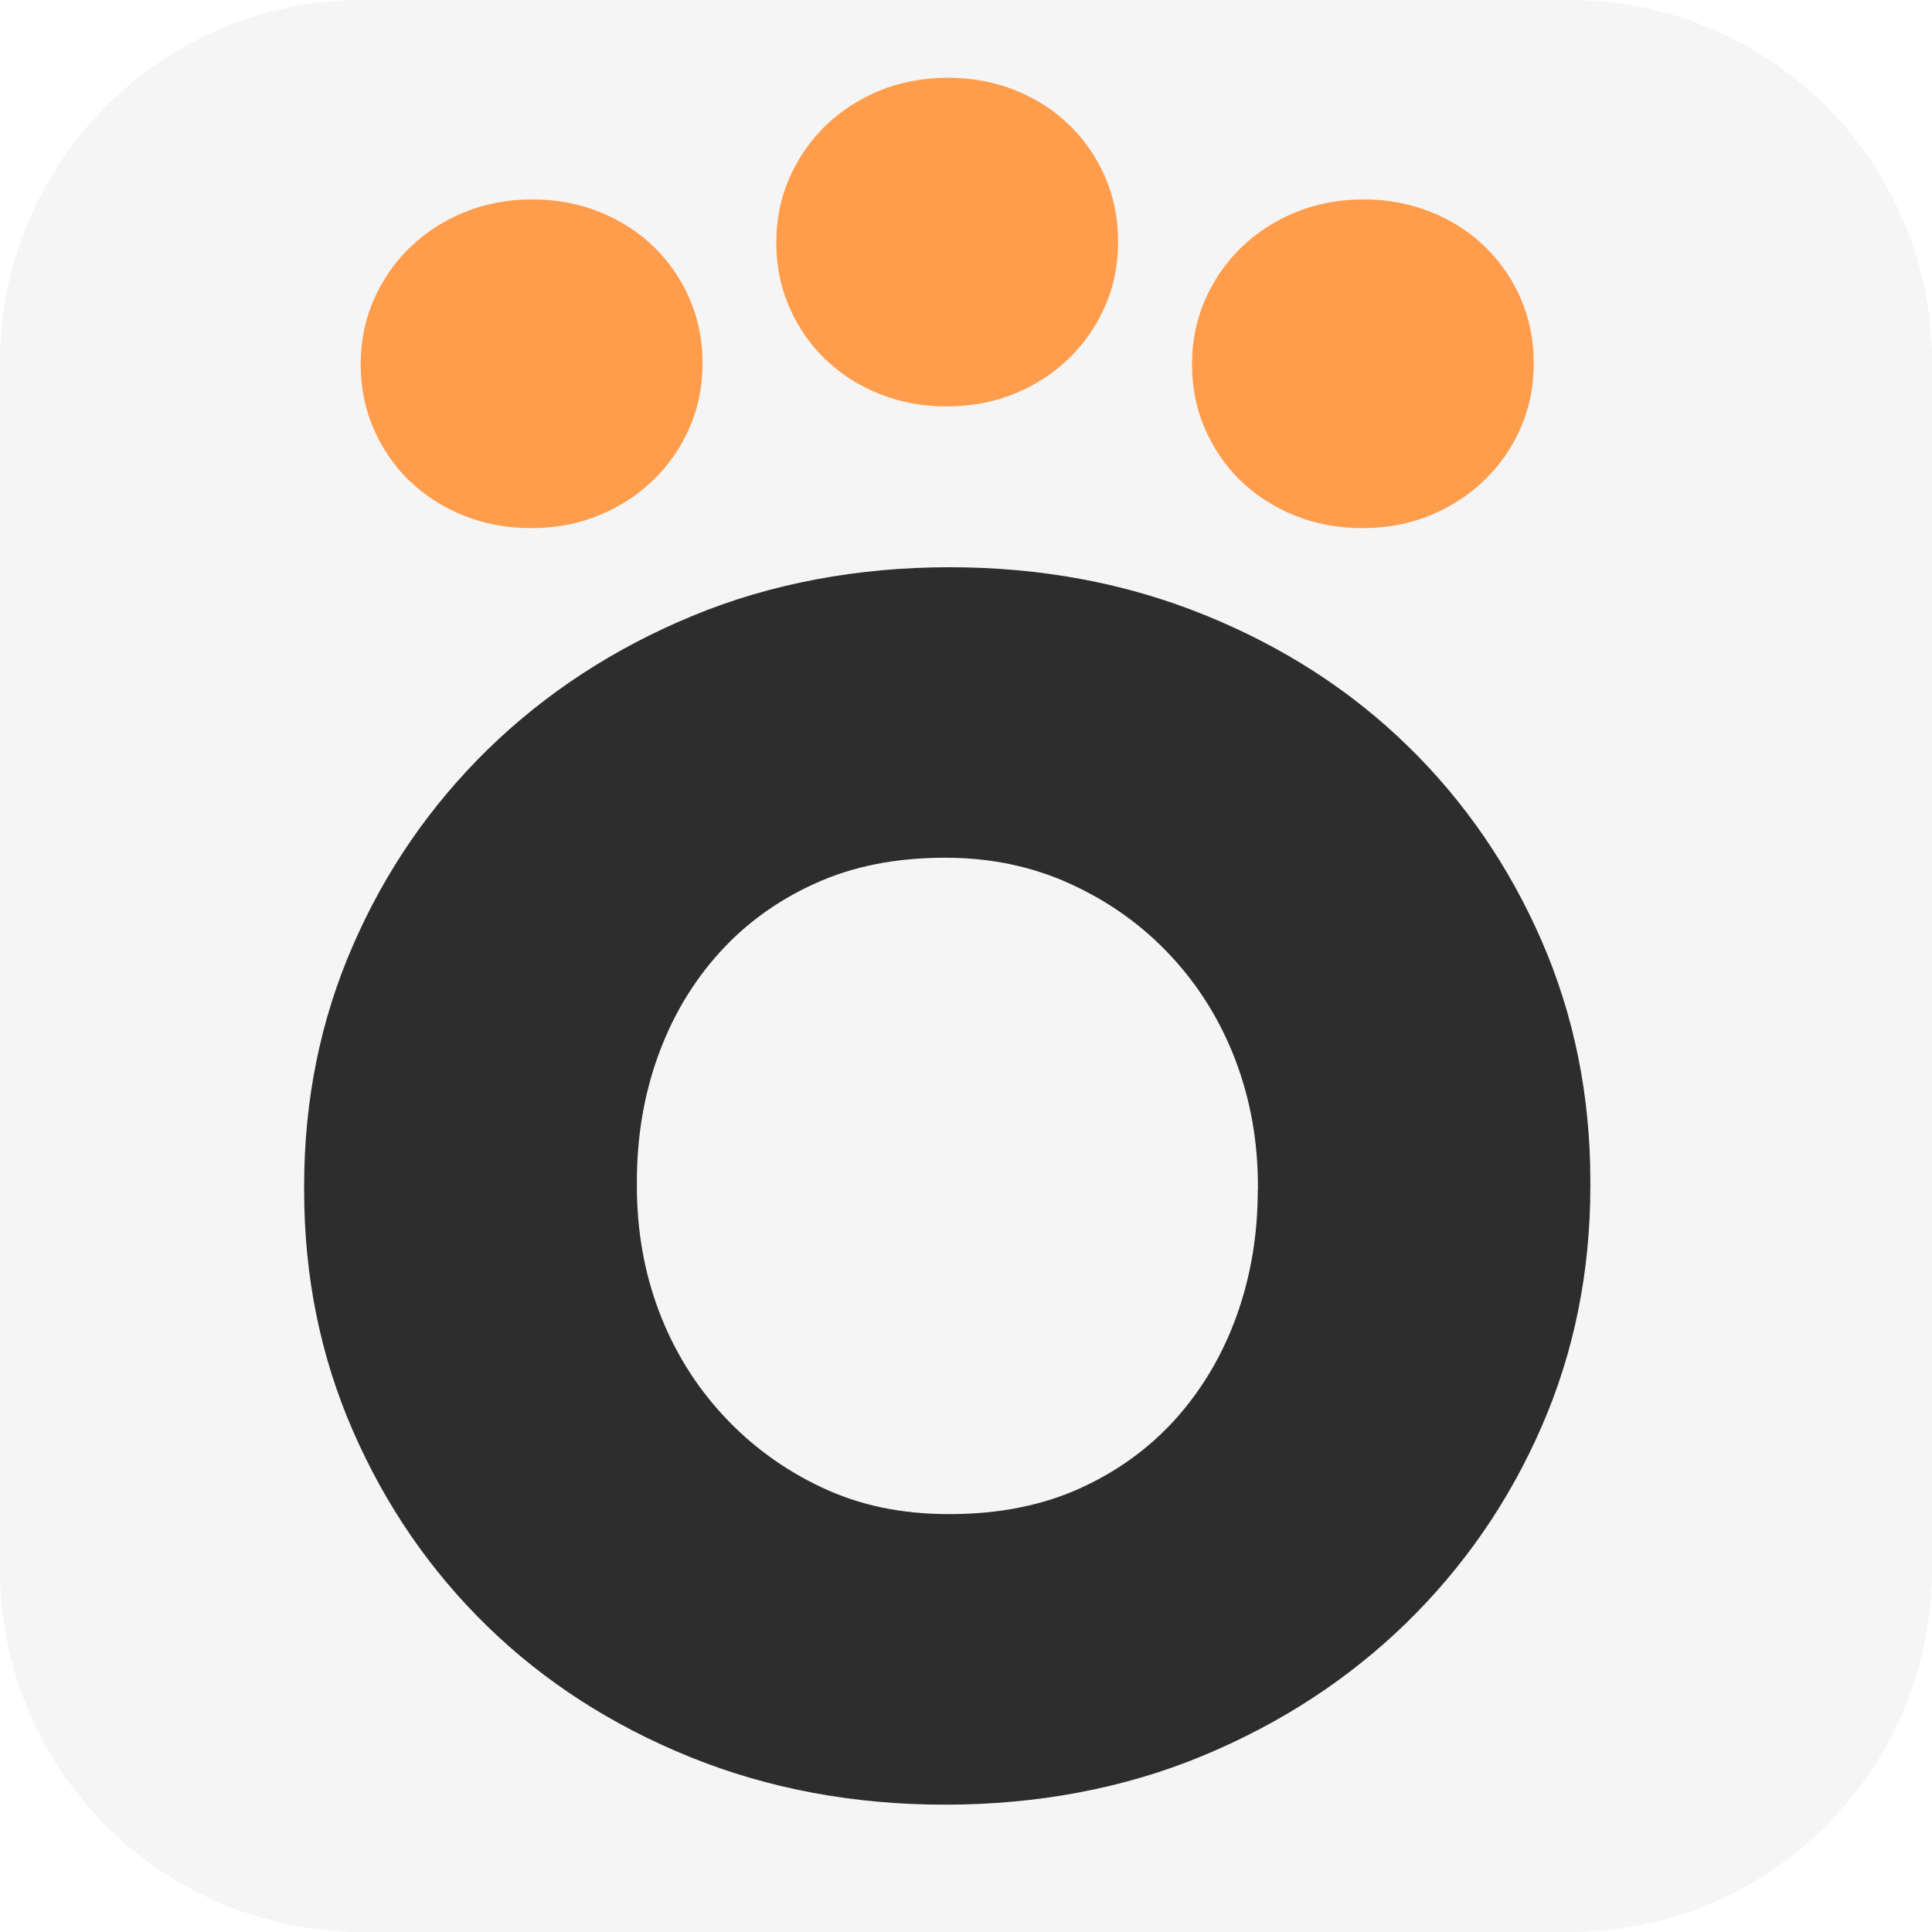
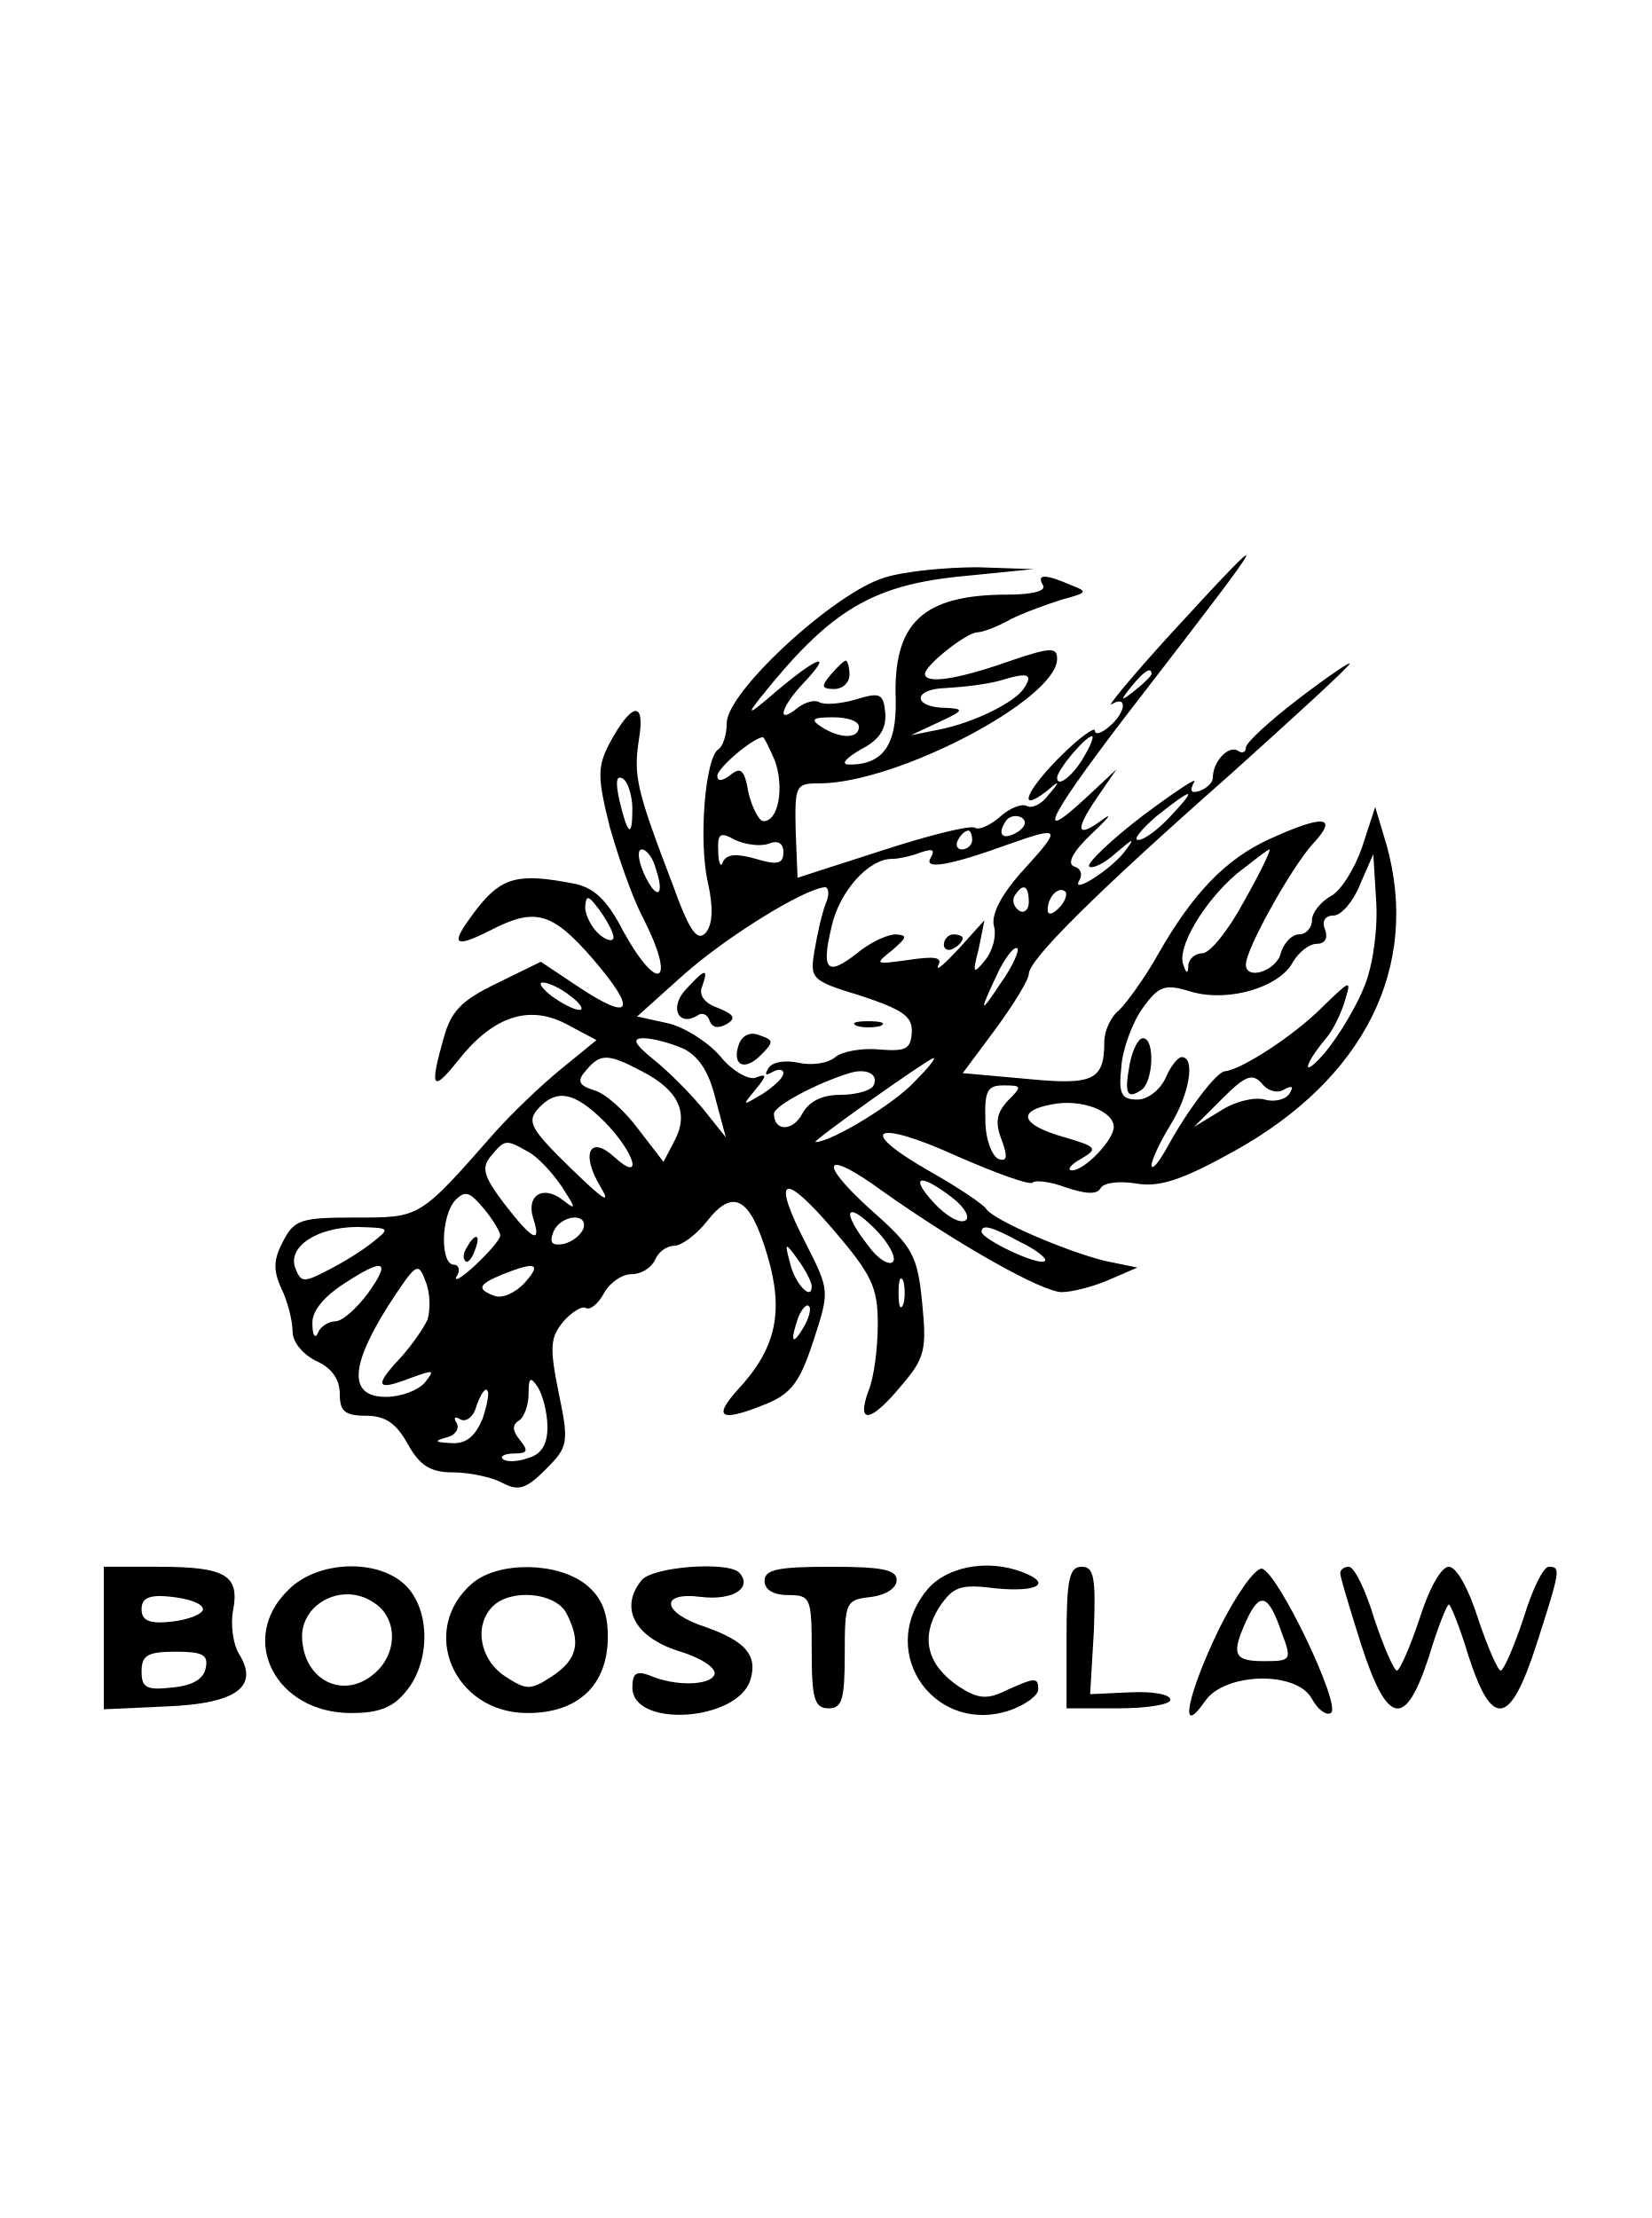
- <svg xmlns="http://www.w3.org/2000/svg" viewBox="0 0 256 256">
-   <defs>
-     <clipPath id="rounded">
-       <rect width="256" height="256" rx="48" ry="48" fill="none" />
-     </clipPath>
-     <style>
-       .cls-1 { fill: #ff9d4d; }
-     </style>
-   </defs>
-   <rect width="256" height="256" rx="48" ry="48" fill="#f5f5f5" />
-   <g clip-path="url(#rounded)">
-     <g transform="translate(40.3, 10.3) scale(0.972)">
-       <path fill="#2d2d2d" d="M150.41,91.07c-7.76-7.58-16.99-13.51-27.67-17.84-10.69-4.33-22.28-6.5-34.76-6.5s-24.39,2.21-35.07,6.64c-10.69,4.43-19.95,10.48-27.81,18.13-7.86,7.68-14.01,16.58-18.44,26.77-4.44,10.16-6.66,21.11-6.66,32.8v.59c0,11.71,2.21,22.63,6.66,32.82,4.43,10.16,10.53,19.04,18.29,26.6,7.75,7.55,16.98,13.51,27.65,17.84,10.69,4.33,22.28,6.5,34.78,6.5s24.38-2.21,35.06-6.64c10.69-4.43,19.95-10.48,27.81-18.13,7.86-7.68,14.01-16.58,18.45-26.77,4.43-10.16,6.64-21.11,6.64-32.8v-.62c0-11.69-2.21-22.61-6.64-32.8-4.44-10.19-10.54-19.04-18.29-26.6ZM130,151.67c0,6.05-.96,11.76-2.88,17.1s-4.69,10.01-8.3,14.05c-3.63,4.03-8.02,7.21-13.15,9.52-5.14,2.31-11.05,3.47-17.69,3.47s-12.25-1.21-17.38-3.62c-5.14-2.41-9.63-5.68-13.46-9.82-3.83-4.13-6.75-8.88-8.77-14.22s-3.01-11.02-3.01-17.07v-.62c0-6.03.95-11.74,2.87-17.07s4.69-10.01,8.32-14.05c3.63-4.03,8.01-7.21,13.15-9.52,5.14-2.34,11.03-3.49,17.69-3.49,6.24,0,11.98,1.21,17.22,3.64,5.24,2.41,9.78,5.68,13.61,9.82,3.83,4.13,6.75,8.88,8.77,14.22,2.02,5.34,3.03,11.02,3.03,17.07v.59Z" />
-       <path class="cls-1" d="M71.01,38.34c2.06,2.01,4.51,3.59,7.35,4.74,2.84,1.15,5.92,1.73,9.24,1.73s6.48-.59,9.31-1.76c2.84-1.18,5.3-2.78,7.39-4.82,2.09-2.04,3.72-4.41,4.9-7.11,1.18-2.7,1.76-5.61,1.76-8.71v-.16c0-3.1-.59-6.01-1.76-8.71-1.18-2.71-2.8-5.06-4.86-7.07-2.06-2.01-4.51-3.59-7.35-4.74-2.84-1.15-5.92-1.73-9.24-1.73s-6.48.59-9.32,1.76c-2.84,1.18-5.3,2.78-7.39,4.82-2.09,2.04-3.72,4.4-4.9,7.11-1.18,2.7-1.77,5.61-1.77,8.71v.16c0,3.11.59,6.01,1.77,8.72,1.18,2.7,2.8,5.06,4.86,7.06Z" />
-       <path class="cls-1" d="M14.35,54.93c2.06,2.01,4.51,3.59,7.35,4.74,2.84,1.15,5.92,1.73,9.24,1.73s6.48-.59,9.31-1.77c2.84-1.18,5.3-2.78,7.39-4.82,2.09-2.04,3.72-4.4,4.9-7.11,1.18-2.7,1.77-5.61,1.77-8.71v-.16c0-3.1-.59-6-1.77-8.71-1.18-2.71-2.8-5.06-4.86-7.06-2.06-2.01-4.51-3.59-7.35-4.74-2.84-1.15-5.92-1.73-9.24-1.73s-6.48.59-9.32,1.77c-2.84,1.18-5.3,2.78-7.39,4.82-2.09,2.04-3.72,4.41-4.9,7.11-1.18,2.7-1.77,5.61-1.77,8.71v.16c0,3.11.59,6.01,1.77,8.72,1.18,2.7,2.8,5.06,4.86,7.07Z" />
-       <path class="cls-1" d="M127.67,54.93c2.06,2.01,4.51,3.59,7.35,4.74,2.84,1.15,5.92,1.73,9.24,1.73s6.48-.59,9.31-1.77c2.84-1.18,5.3-2.78,7.39-4.82,2.09-2.04,3.72-4.4,4.9-7.11,1.18-2.7,1.76-5.61,1.76-8.71v-.16c0-3.1-.59-6-1.76-8.71-1.18-2.71-2.8-5.06-4.86-7.06-2.06-2.01-4.51-3.59-7.35-4.74-2.84-1.15-5.92-1.73-9.23-1.73s-6.48.59-9.32,1.77c-2.84,1.18-5.3,2.78-7.39,4.82-2.09,2.04-3.72,4.41-4.9,7.11-1.18,2.7-1.77,5.61-1.77,8.71v.16c0,3.11.59,6.01,1.77,8.72,1.18,2.7,2.8,5.06,4.86,7.07Z" />
-     </g>
+ <svg xmlns="http://www.w3.org/2000/svg" version="1.0" width="175pt" height="235pt" viewBox="0 0 175 235" preserveAspectRatio="xMidYMid meet">
+   <g transform="translate(0,235) scale(0.1,-0.1)" fill="#000000" stroke="none">
+     <path d="M1240 1678 c-41 -45 -69 -79 -62 -74 17 10 15 -9 -3 -24 -8 -7 -15 -9 -15 -4 0 4 -16 -7 -35 -26 -36 -35 -49 -63 -17 -39 15 13 16 12 3 -3 -7 -10 -18 -15 -23 -12 -5 3 -18 -2 -28 -11 -10 -9 -23 -15 -27 -12 -5 3 -49 -8 -98 -24 -50 -16 -90 -29 -90 -29 0 0 -1 23 -2 50 -1 48 0 50 25 50 82 0 252 89 252 132 0 13 -8 12 -52 -3 -54 -19 -88 -24 -88 -13 0 9 43 43 55 44 6 0 22 6 36 14 14 7 39 16 55 21 26 7 27 8 9 15 -28 12 -37 12 -30 0 4 -6 -11 -10 -37 -10 -91 0 -122 -30 -119 -112 1 -48 -14 -69 -51 -68 -7 1 -1 7 14 16 20 10 27 22 26 38 -2 21 -5 23 -31 15 -17 -5 -34 -6 -39 -3 -5 3 -15 0 -23 -6 -23 -19 -18 1 7 27 31 33 15 28 -29 -9 -29 -25 -33 -27 -18 -8 75 94 119 121 220 130 l70 7 -59 2 c-32 0 -77 -4 -99 -11 -53 -16 -167 -121 -167 -154 0 -12 -4 -25 -9 -28 -14 -9 -21 -98 -11 -141 6 -27 5 -44 -2 -53 -9 -10 -17 0 -35 50 -39 102 -42 116 -36 155 7 42 -8 39 -32 -6 -12 -24 -12 -35 1 -87 9 -32 24 -75 35 -96 36 -70 17 -83 -21 -14 -17 33 -31 46 -53 50 -57 11 -75 7 -101 -26 -30 -39 -27 -44 13 -24 48 25 66 20 110 -31 47 -55 40 -66 -17 -28 l-39 26 -47 -23 c-37 -18 -48 -29 -56 -58 -15 -53 -12 -58 15 -24 37 47 75 60 115 39 l32 -17 -38 -31 c-22 -18 -52 -47 -69 -66 -81 -92 -79 -91 -148 -91 -58 0 -65 -2 -77 -25 -10 -19 -11 -30 -2 -50 7 -14 12 -35 12 -46 0 -11 11 -24 25 -31 16 -7 25 -19 25 -35 0 -18 5 -23 28 -23 20 0 32 -8 44 -30 13 -23 24 -30 48 -30 17 0 41 -5 52 -11 17 -9 25 -7 46 14 24 24 25 28 14 81 -10 49 -9 59 5 76 9 10 20 17 24 14 5 -2 13 5 19 16 6 11 19 20 29 20 11 0 21 7 25 15 3 8 12 15 20 15 8 0 24 12 35 26 28 36 46 25 64 -36 18 -60 9 -99 -31 -142 -28 -31 -18 -35 31 -15 26 11 35 24 49 67 17 52 17 53 -8 102 -37 72 -25 78 29 15 41 -48 47 -61 47 -100 0 -25 -4 -57 -10 -71 -13 -36 3 -33 35 6 25 29 27 38 22 88 -5 50 -10 59 -53 97 -59 53 -52 67 11 21 79 -56 169 -107 190 -107 11 0 34 6 50 13 l30 13 -34 7 c-41 10 -118 43 -126 55 -3 5 -30 23 -60 40 -79 45 -59 56 29 16 41 -18 77 -31 80 -28 3 3 19 1 35 -5 21 -7 33 -8 37 -1 3 6 20 8 38 5 24 -4 47 3 103 34 139 77 198 196 162 325 l-12 40 -14 -43 c-8 -23 -23 -47 -34 -52 -10 -6 -19 -17 -19 -25 0 -8 -6 -15 -14 -15 -7 0 -16 -9 -19 -20 -5 -19 -37 -29 -37 -12 0 17 49 104 71 128 28 30 11 31 -46 5 -46 -21 -81 -57 -118 -122 -14 -25 -33 -51 -41 -59 -9 -7 -16 -22 -16 -34 0 -41 -12 -46 -83 -39 l-67 6 35 47 c19 26 35 52 35 58 0 15 69 84 213 211 70 63 127 115 127 118 0 2 -25 -15 -55 -38 -30 -23 -55 -46 -55 -51 0 -5 -4 -7 -9 -3 -10 5 -26 -12 -26 -29 0 -5 -6 -11 -14 -14 -9 -3 -11 0 -6 9 5 7 -19 -9 -54 -35 -34 -26 -60 -51 -57 -54 3 -3 16 3 28 14 20 17 21 17 9 1 -16 -20 -58 -46 -47 -29 3 6 1 12 -6 14 -8 3 -1 16 18 34 17 16 23 23 14 17 -29 -22 -32 -14 -9 20 l22 32 -31 -29 c-60 -56 -41 -20 59 109 139 180 142 186 29 63z m-155 -57 c-9 -15 -54 -37 -90 -44 l-30 -6 30 14 c26 12 27 14 8 15 -36 0 -37 20 -1 21 18 1 44 4 58 8 29 9 35 7 25 -8z m135 15 c0 -2 -8 -10 -17 -17 -16 -13 -17 -12 -4 4 13 16 21 21 21 13z m-310 -56 c0 -13 -20 -13 -40 0 -12 8 -9 10 13 10 15 0 27 -4 27 -10z m-89 -36 c10 -28 4 -64 -12 -64 -5 0 -12 14 -16 30 -4 24 -8 28 -19 19 -9 -7 -14 -7 -14 -1 0 8 36 39 48 41 1 1 7 -11 13 -25z m329 7 c-11 -21 -30 -37 -30 -25 0 8 30 44 37 44 2 0 -1 -9 -7 -19z m-480 -58 c0 -32 -5 -28 -14 10 -4 19 -3 26 4 22 5 -3 10 -18 10 -32z m570 -8 c-13 -14 -28 -25 -34 -25 -6 0 3 11 19 25 39 31 45 32 15 0z m-161 -16 c-16 -10 -23 -4 -14 10 3 6 11 8 17 5 6 -4 5 -9 -3 -15z m-265 -13 c10 4 16 1 16 -9 0 -12 -6 -14 -29 -7 -21 6 -31 5 -35 -3 -2 -7 -5 -2 -5 11 -1 19 2 21 18 12 11 -5 27 -7 35 -4z m216 4 c0 -5 -5 -10 -11 -10 -5 0 -7 5 -4 10 3 6 8 10 11 10 2 0 4 -4 4 -10z m55 -31 c-24 -26 -35 -48 -32 -60 3 -10 -1 -26 -9 -36 -13 -16 -14 -15 -7 12 l6 30 -27 -30 c-15 -16 -25 -25 -22 -18 5 9 -4 10 -31 6 -36 -5 -37 -5 -18 10 16 14 17 16 4 17 -9 0 -28 -9 -41 -20 -32 -25 -38 -18 -27 28 8 37 39 72 64 72 7 0 21 3 31 7 12 4 15 3 10 -6 -8 -13 21 -8 84 15 54 19 55 17 15 -27z m-390 0 c10 -30 0 -33 -13 -4 -6 14 -7 25 -2 25 5 0 12 -9 15 -21z m623 -34 c-16 -30 -36 -55 -44 -55 -8 0 -14 -6 -15 -12 0 -10 -2 -10 -5 -1 -8 18 21 67 56 97 18 14 33 26 35 26 2 0 -10 -25 -27 -55z m128 -89 c-9 -23 -28 -54 -42 -71 -25 -29 -24 -15 1 15 7 8 16 26 20 40 7 23 6 22 -25 -8 -29 -29 -84 -65 -102 -67 -9 0 -41 -43 -61 -80 -9 -16 -16 -25 -17 -20 0 6 9 25 20 43 20 32 27 72 12 72 -4 0 -12 -10 -17 -22 -6 -13 -19 -23 -30 -23 -17 0 -20 6 -17 34 1 18 11 46 22 62 18 25 24 27 53 18 39 -11 93 5 107 32 6 10 17 19 25 19 9 0 12 6 9 15 -4 9 0 15 9 15 8 0 21 15 28 33 l14 32 3 -49 c2 -29 -3 -67 -12 -90z m-571 87 c-4 -10 -9 -32 -12 -50 -5 -30 -4 -32 49 -48 45 -15 55 -22 54 -39 -1 -18 -7 -20 -34 -18 -18 2 -40 -2 -47 -8 -8 -7 -26 -9 -39 -6 -14 3 -28 1 -32 -6 -4 -7 -3 -8 4 -4 7 4 12 3 12 -1 0 -5 -10 -14 -22 -22 -22 -13 -22 -13 -8 4 13 16 13 18 0 13 -8 -2 -25 8 -37 23 -13 15 -38 31 -56 35 l-32 7 49 44 c45 40 127 91 150 93 4 0 5 -8 1 -17z m215 1 c0 -8 -5 -12 -10 -9 -6 4 -8 11 -5 16 9 14 15 11 15 -7z m32 -6 c-7 -7 -12 -8 -12 -2 0 14 12 26 19 19 2 -3 -1 -11 -7 -17z m-472 -31 c0 -5 -7 -4 -15 3 -8 7 -15 20 -15 29 1 13 3 13 15 -3 8 -11 15 -24 15 -29z m410 -49 c-23 -35 -23 -31 -1 15 8 15 16 25 19 22 2 -2 -5 -19 -18 -37z m-456 -13 c11 -8 15 -15 10 -15 -6 0 -19 7 -30 15 -10 8 -14 14 -9 14 6 0 19 -6 29 -14z m120 -56 c16 -8 27 -24 34 -53 l11 -41 -24 30 c-14 17 -37 40 -52 52 -21 17 -24 23 -11 23 9 0 28 -5 42 -11z m-44 -24 c39 -20 50 -44 35 -73 l-12 -23 -27 35 c-14 19 -35 38 -47 41 -16 5 -18 10 -8 21 15 18 23 18 59 -1z m289 -11 c-21 -23 -88 -64 -105 -64 -5 0 116 86 125 89 3 0 -6 -11 -20 -25z m-44 -5 c-4 -5 -19 -9 -35 -9 -19 0 -33 -7 -40 -20 -10 -19 -30 -19 -30 0 0 8 44 32 80 43 19 6 32 -2 25 -14z m436 -3 c8 4 10 3 5 -5 -4 -6 -16 -9 -26 -6 -11 3 -32 -2 -47 -12 l-28 -17 30 30 c25 25 32 27 42 16 6 -8 17 -11 24 -6z m-293 -12 c-12 -13 -14 -23 -7 -41 7 -19 6 -24 -3 -21 -7 3 -14 21 -14 41 -1 31 2 37 19 37 20 0 20 -1 5 -16z m-427 -23 c32 -33 41 -65 10 -37 -26 24 -36 4 -15 -31 12 -20 4 -15 -31 19 -41 40 -47 49 -36 62 20 23 39 20 72 -13z m539 -5 c0 -14 -31 -46 -44 -46 -6 0 -2 6 9 12 19 11 17 13 -17 23 -46 13 -52 28 -13 35 30 6 65 -7 65 -24z m-621 -26 c10 -5 26 -22 36 -37 15 -23 16 -26 2 -15 -21 17 -40 6 -32 -19 9 -28 -1 -23 -31 16 -22 29 -24 38 -14 50 15 18 16 18 39 5z m450 -49 c13 -10 19 -21 14 -24 -6 -4 -21 5 -33 18 -27 29 -16 33 19 6z m-479 -40 c0 -4 -12 -18 -27 -32 -14 -13 -23 -18 -19 -11 4 6 2 12 -3 12 -15 0 -14 53 2 69 10 10 15 8 30 -10 9 -11 17 -24 17 -28z m416 -28 c-4 -4 -16 3 -26 17 -29 37 -24 49 7 18 15 -15 23 -31 19 -35z m-328 35 c-3 -7 -12 -14 -21 -16 -12 -2 -15 1 -11 12 7 19 38 22 32 4z m-223 -14 c-11 -9 -32 -22 -48 -30 -25 -13 -28 -13 -34 2 -9 23 23 44 66 44 34 -1 35 -1 16 -16z m686 0 c17 -8 29 -18 26 -20 -6 -6 -67 23 -67 31 0 8 10 6 41 -11z m-221 -47 c0 -16 -18 3 -23 25 -6 22 -5 22 8 4 8 -11 15 -24 15 -29z m-470 -7 c-12 -16 -27 -30 -35 -30 -7 0 -16 -6 -18 -12 -3 -7 -6 -3 -6 9 -1 13 11 28 32 42 44 29 52 26 27 -9z m63 -28 c-4 -9 -17 -28 -30 -42 -27 -29 -24 -34 12 -20 25 9 26 9 15 -5 -7 -8 -25 -15 -41 -15 -39 0 -39 31 2 96 30 46 32 48 40 26 5 -12 5 -30 2 -40z m103 39 c-10 -11 -24 -17 -32 -14 -19 7 -18 12 9 23 35 14 41 11 23 -9z m401 -23 c-3 -7 -5 -2 -5 12 0 14 2 19 5 13 2 -7 2 -19 0 -25z m-106 -25 c-12 -20 -14 -14 -5 12 4 9 9 14 11 11 3 -2 0 -13 -6 -23z m-271 -105 c0 -18 -6 -29 -21 -33 -11 -4 -23 -4 -26 -1 -4 3 2 6 12 6 14 0 15 3 6 14 -8 10 -9 16 -1 21 5 3 10 16 10 28 0 18 2 19 10 7 5 -8 10 -27 10 -42z m-69 8 c-8 -18 -17 -26 -33 -25 -17 1 -19 2 -5 6 9 2 14 9 11 15 -4 6 -2 8 4 4 6 -3 14 3 17 15 4 11 9 19 11 16 3 -2 0 -16 -5 -31z" />
+     <path d="M1000 1349 c0 -5 5 -7 10 -4 6 3 10 8 10 11 0 2 -4 4 -10 4 -5 0 -10 -5 -10 -11z" />
+     <path d="M1197 1223 c-6 -32 -3 -38 12 -28 13 8 15 55 2 55 -5 0 -11 -12 -14 -27z" />
+     <path d="M726 1301 c-17 -19 -7 -39 13 -27 5 4 11 1 13 -6 3 -7 9 -8 18 -3 10 6 8 10 -9 17 -15 5 -21 14 -17 23 7 20 3 19 -18 -4z" />
+     <path d="M908 1263 c6 -2 18 -2 25 0 6 3 1 5 -13 5 -14 0 -19 -2 -12 -5z" />
+     <path d="M783 1244 c-8 -22 5 -30 23 -12 14 14 14 16 -1 21 -9 4 -18 1 -22 -9z" />
+     <path d="M495 1029 c-4 -6 -5 -12 -2 -15 2 -3 7 2 10 11 7 17 1 20 -8 4z" />
+     <path d="M880 1635 c-10 -12 -10 -15 4 -15 9 0 16 7 16 15 0 8 -2 15 -4 15 -2 0 -9 -7 -16 -15z" />
+     <path d="M110 615 l0 -76 66 3 c75 3 99 21 77 56 -6 10 -9 31 -6 46 7 37 -8 46 -79 46 l-58 0 0 -75z m105 30 c0 -5 -15 -11 -32 -13 -25 -3 -33 1 -33 13 0 12 8 16 33 13 17 -2 32 -7 32 -13z m3 -62 c-2 -12 -14 -19 -36 -21 -27 -3 -32 0 -32 17 0 17 6 21 36 21 28 0 35 -3 32 -17z" />
+     <path d="M305 665 c-53 -52 -13 -130 67 -130 30 0 45 6 59 24 25 31 25 85 -1 111 -29 29 -94 27 -125 -5z m91 -13 c24 -15 26 -50 4 -72 -33 -33 -79 -12 -80 36 0 36 44 58 76 36z" />
+     <path d="M501 673 c-58 -49 -21 -138 58 -138 54 0 85 30 85 81 0 26 -7 42 -23 55 -30 24 -92 25 -120 2z m99 -32 c16 -31 12 -49 -15 -67 -23 -15 -27 -15 -50 0 -27 18 -33 54 -13 74 19 19 66 15 78 -7z" />
+     <path d="M680 676 c-24 -29 -8 -60 38 -75 24 -7 41 -18 39 -25 -4 -12 -42 -13 -69 -1 -14 5 -18 2 -18 -13 0 -43 111 -36 125 8 8 26 -5 41 -47 56 -47 15 -50 38 -5 32 34 -4 55 10 40 26 -13 12 -91 6 -103 -8z" />
+     <path d="M810 675 c0 -9 9 -15 25 -15 24 0 25 -3 25 -60 0 -50 3 -60 18 -60 14 0 17 9 17 57 0 56 1 58 28 61 15 2 27 9 27 18 0 11 -16 14 -70 14 -56 0 -70 -3 -70 -15z" />
+     <path d="M981 664 c-53 -67 12 -155 92 -125 15 6 27 15 27 21 0 13 -3 13 -34 -1 -20 -10 -30 -9 -50 4 -34 23 -41 52 -21 84 15 22 22 25 61 20 43 -4 59 5 28 17 -38 15 -83 6 -103 -20z" />
+     <path d="M1130 615 l0 -75 55 0 c30 0 55 4 55 9 0 6 -19 9 -42 8 l-43 -2 4 68 c2 56 0 67 -13 67 -13 0 -16 -13 -16 -75z" />
+     <path d="M1292 625 c-34 -70 -44 -119 -15 -77 21 30 97 32 113 2 6 -11 15 -18 20 -15 12 7 -56 149 -73 153 -7 1 -27 -27 -45 -63z m66 -5 c11 -29 10 -30 -19 -30 -32 0 -35 7 -18 44 14 30 23 27 37 -14z" />
+     <path d="M1420 683 c0 -4 10 -37 22 -75 28 -87 47 -90 72 -13 9 30 19 55 21 55 2 0 12 -25 21 -55 25 -77 44 -74 72 13 25 78 26 82 13 82 -6 0 -18 -25 -27 -55 -10 -30 -21 -55 -24 -55 -3 0 -14 25 -24 55 -10 32 -23 55 -31 55 -8 0 -21 -23 -31 -55 -10 -30 -21 -55 -24 -55 -3 0 -14 25 -24 55 -9 30 -21 55 -27 55 -5 0 -9 -3 -9 -7z" />
  </g>
</svg>
